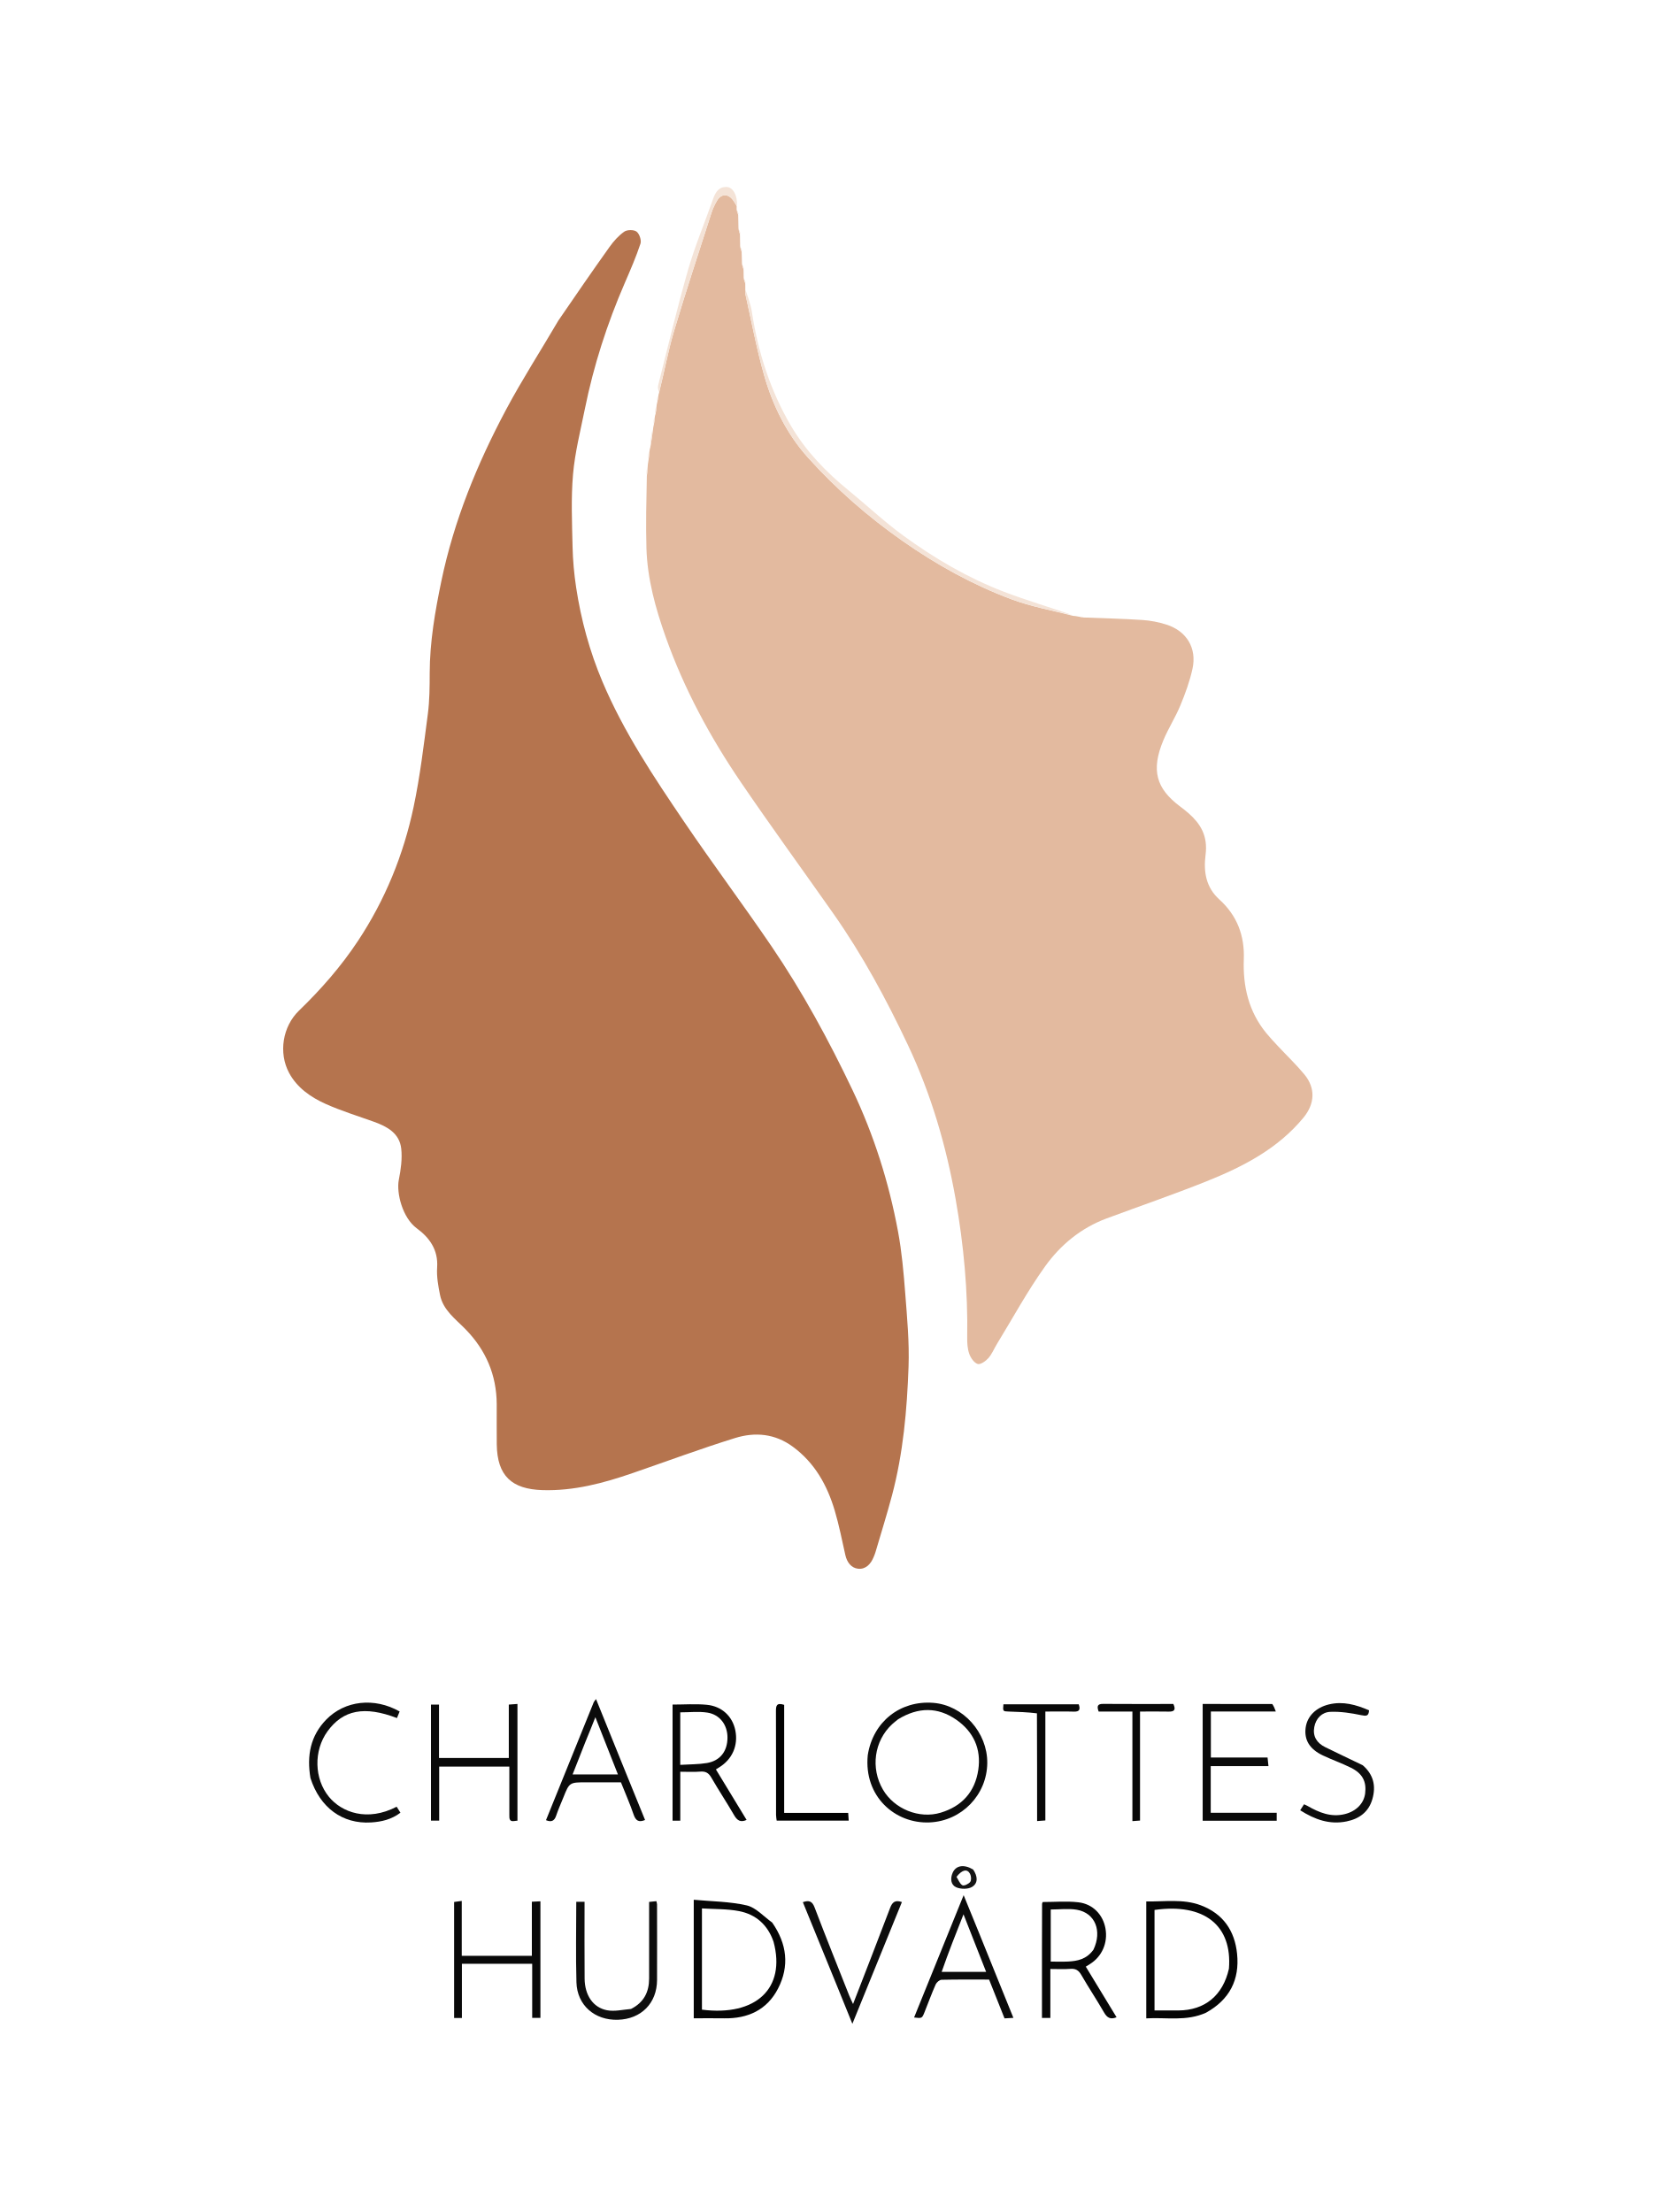
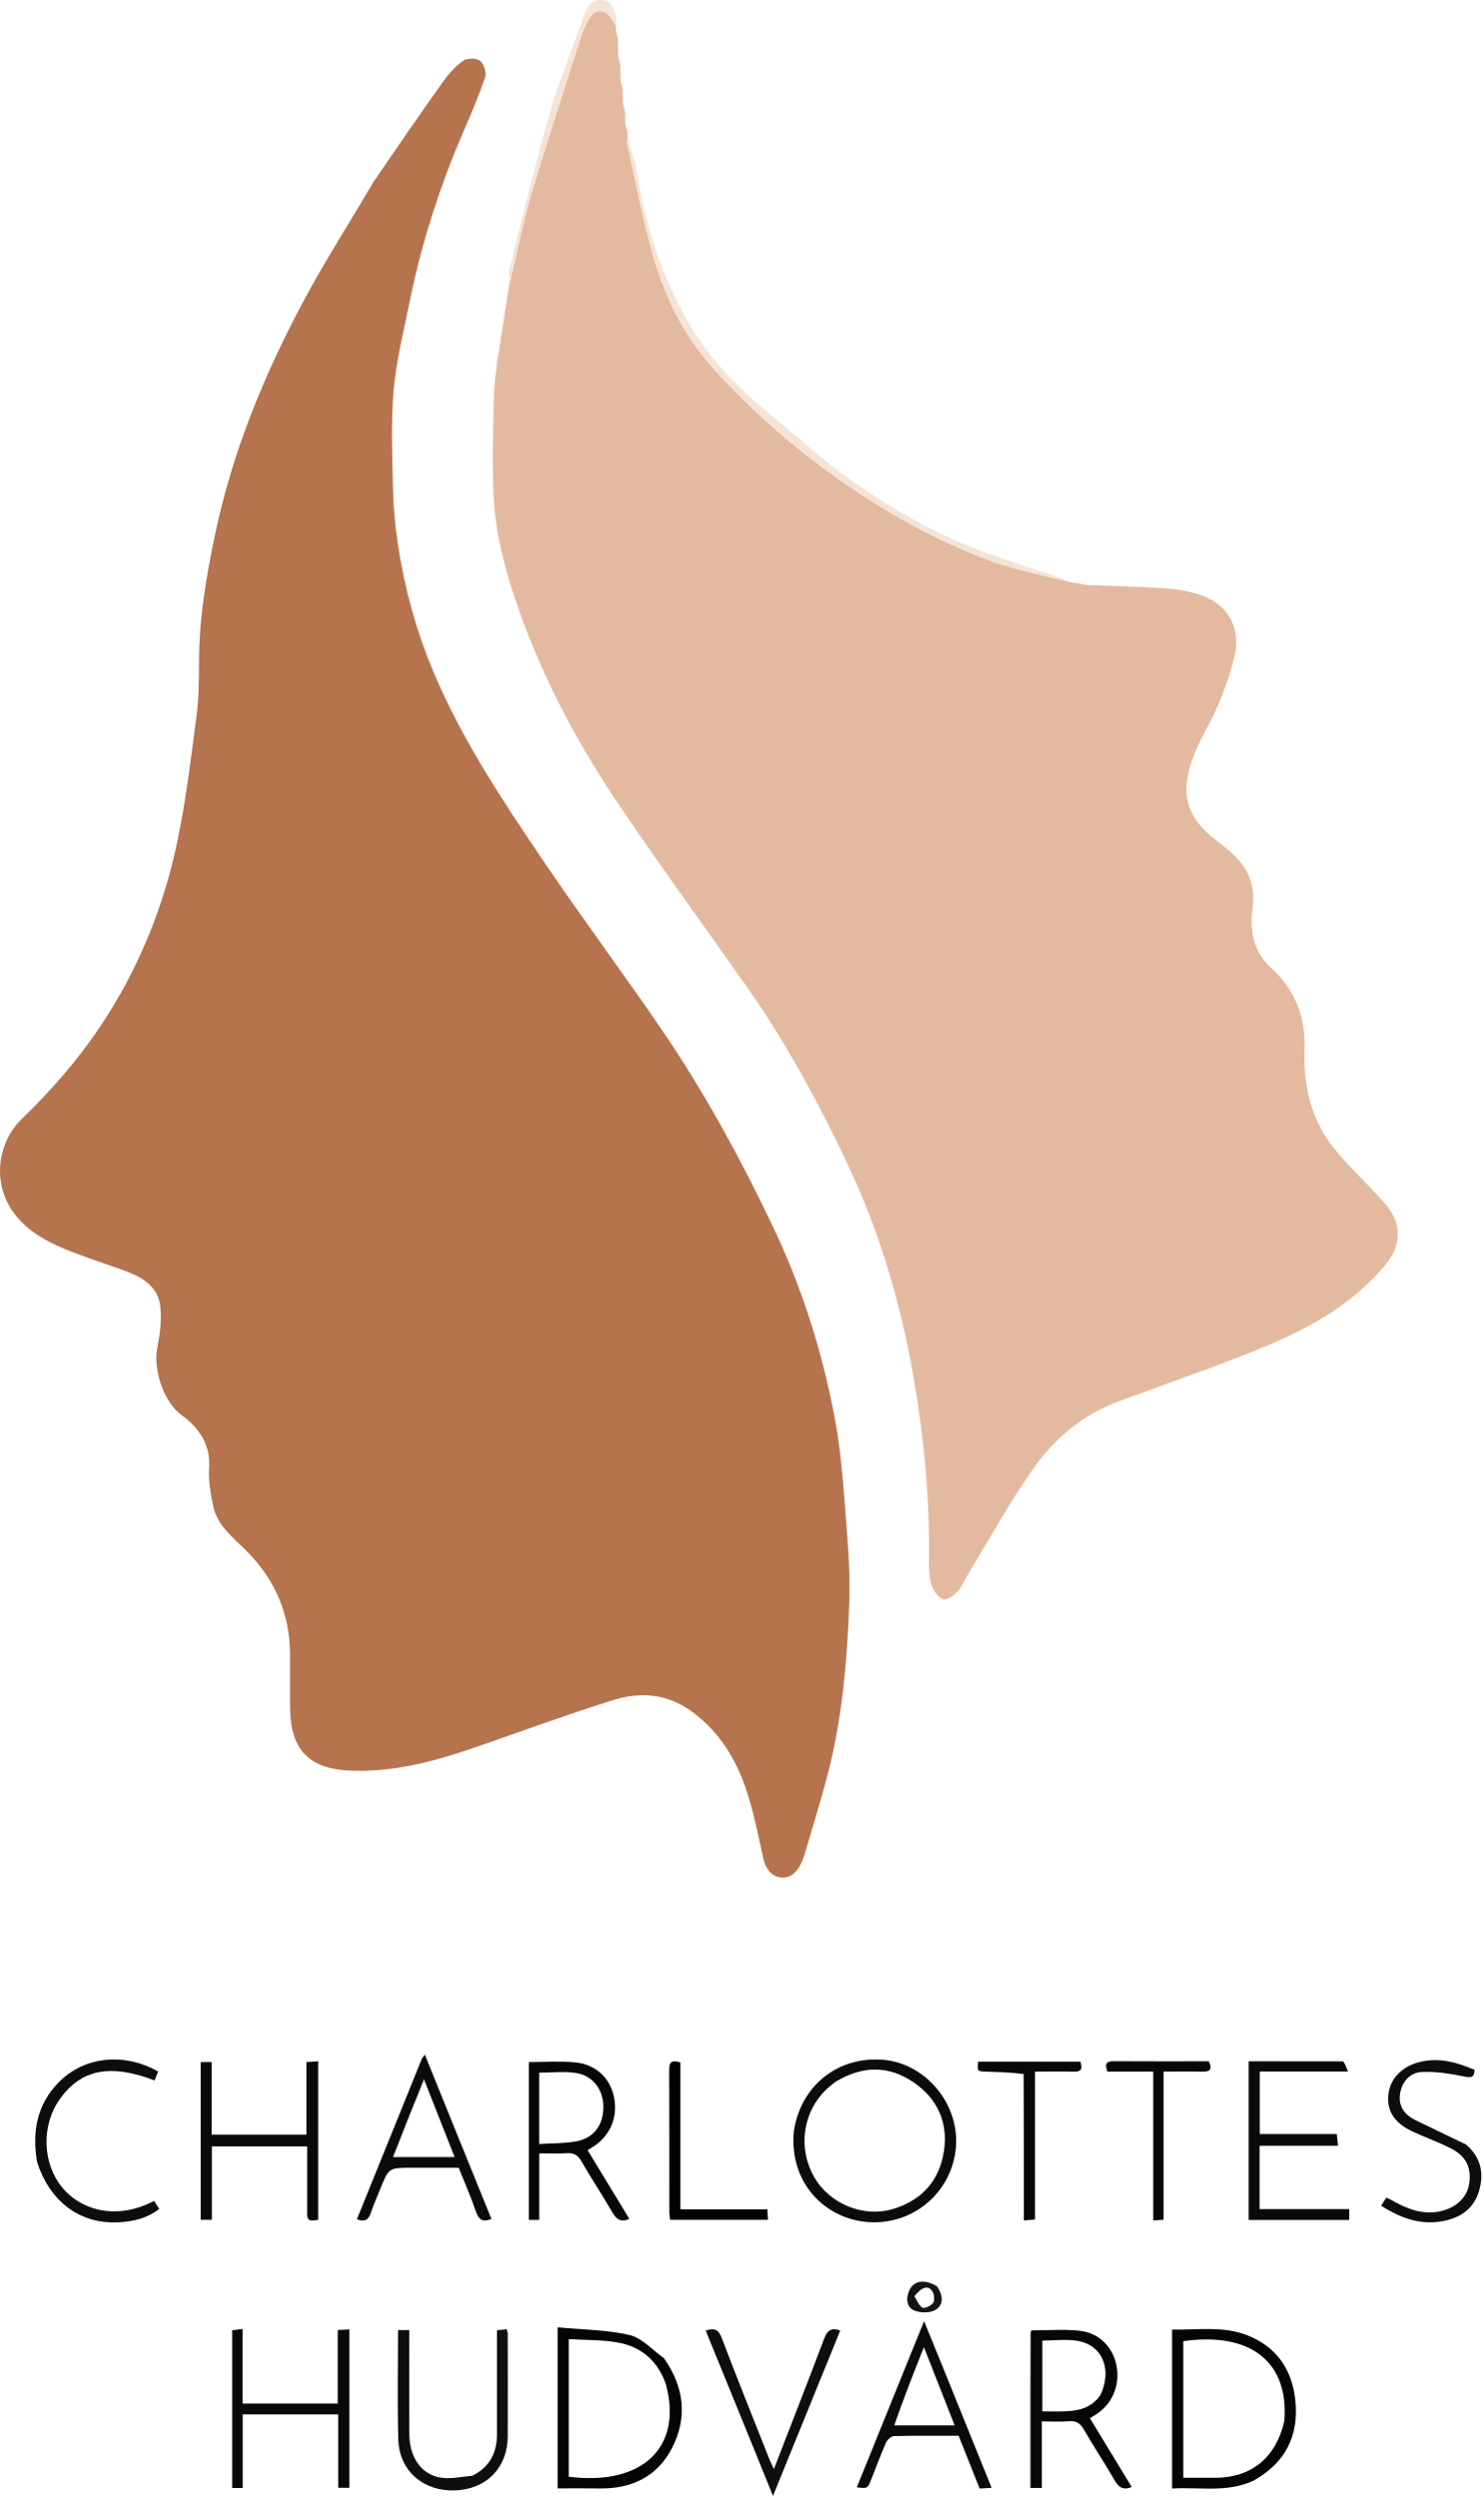
- <svg xmlns="http://www.w3.org/2000/svg" version="1.1" id="Layer_1" x="0px" y="0px" width="100%" viewBox="0 0 952 1256" enable-background="new 0 0 952 1256" xml:space="preserve">
-   <path fill="#B5744E" opacity="1" stroke="none" d=" M316.999,182.004   C326.706,167.823 336.245,153.937 346.026,140.224   C348.351,136.964 351.156,133.808 354.395,131.538   C356.047,130.381 359.874,130.355 361.4,131.529   C363.016,132.773 364.239,136.437 363.598,138.368   C361.086,145.928 357.904,153.279 354.727,160.601   C344.698,183.72 337.003,207.576 332.017,232.278   C329.53,244.594 326.394,256.89 325.312,269.349   C324.132,282.951 324.751,296.736 325.048,310.431   C325.215,318.14 325.923,325.888 327.075,333.515   C329.86,351.957 334.749,369.862 342.02,387.077   C354.06,415.58 371.15,441.18 388.395,466.617   C404.538,490.428 421.778,513.494 437.966,537.276   C455.585,563.162 470.504,590.648 483.962,618.911   C496.16,644.527 504.635,671.405 509.812,699.246   C511.966,710.825 513.008,722.65 513.91,734.413   C514.972,748.251 516.283,762.177 515.791,776.005   C514.917,800.586 512.759,825.133 506.413,849.05   C503.534,859.9 500.165,870.62 497,881.394   C496.726,882.327 496.333,883.227 495.967,884.132   C494.355,888.118 491.427,891.199 487.169,890.741   C483.238,890.318 480.829,887.066 479.906,882.96   C478.015,874.547 476.358,866.055 473.909,857.801   C469.63,843.377 462.598,830.66 450.085,821.455   C439.919,813.976 428.613,813.024 417.311,816.531   C397.706,822.614 378.444,829.798 359.023,836.478   C342.529,842.151 325.883,846.618 308.119,846.11   C290.476,845.606 282.294,837.986 282.021,820.243   C281.903,812.58 282.04,804.913 281.992,797.248   C281.89,780.71 275.85,766.641 264.343,754.821   C258.633,748.956 251.556,743.965 249.807,735.288   C248.777,730.177 247.81,724.847 248.164,719.708   C248.852,709.699 243.842,702.757 236.633,697.48   C228.502,691.528 224.938,677.381 226.421,669.86   C227.559,664.086 228.423,657.979 227.782,652.2   C226.817,643.499 219.86,639.687 212.334,636.976   C203.143,633.665 193.744,630.805 184.858,626.81   C176.416,623.015 168.66,617.664 164.12,609.203   C158.014,597.826 160.419,582.843 169.785,573.796   C182.286,561.72 193.65,548.725 203.242,534.224   C218.657,510.921 229.064,485.404 234.806,458.198   C238.479,440.793 240.58,423.037 242.894,405.373   C243.9,397.694 243.926,389.854 243.949,382.086   C244.001,364.41 246.99,347.125 250.571,329.927   C257.721,295.589 270.875,263.422 287.283,232.626   C296.421,215.476 306.994,199.092 316.999,182.004  z" />
-   <path fill="#E3BA9F" opacity="1" stroke="none" d=" M371.734,236.872   C371.776,236.454 371.817,236.035 372.155,235.075   C372.534,233.31 372.617,232.085 372.7,230.861   C372.77,230.145 372.841,229.428 373.19,228.144   C373.554,226.673 373.639,225.77 373.724,224.867   C373.768,224.449 373.811,224.031 374.159,223.058   C377.175,210.901 379.321,199.131 382.719,187.734   C389.401,165.322 396.754,143.109 403.905,120.838   C404.661,118.483 405.746,116.185 406.993,114.044   C409.393,109.923 413.345,109.817 416.172,113.68   C416.93,114.716 417.526,115.871 418.197,116.971   C418.21,117.39 418.223,117.809 418.187,118.884   C418.45,120.358 418.763,121.175 419.075,121.992   C419.146,124.321 419.216,126.649 419.237,129.743   C419.481,131.336 419.775,132.165 420.069,132.993   C420.12,134.996 420.172,136.999 420.184,139.768   C420.442,141.355 420.742,142.175 421.041,142.996   C421.116,144.995 421.192,146.994 421.224,149.756   C421.489,151.342 421.797,152.166 422.104,152.989   C422.147,154.341 422.19,155.692 422.191,157.791   C422.465,159.355 422.78,160.173 423.094,160.99   C423.115,161.714 423.135,162.438 423.123,163.953   C423.088,165.41 422.958,166.104 423.101,166.737   C426.6,182.239 429.465,197.924 433.826,213.182   C438.739,230.372 446.72,246.497 458.697,259.819   C474.702,277.625 492.741,293.382 512.411,307.159   C531.695,320.665 552.203,332.051 574.224,340.278   C585.465,344.478 597.48,346.609 609.145,349.675   C610.173,349.766 611.201,349.857 612.798,350.208   C613.967,350.519 614.566,350.569 615.165,350.619   C626.297,351.06 637.441,351.303 648.554,352.035   C653.141,352.337 657.797,353.252 662.18,354.648   C673.676,358.309 679.572,368.014 676.983,379.788   C675.426,386.865 672.895,393.801 670.117,400.516   C667.323,407.272 663.302,413.519 660.482,420.266   C653.309,437.423 656.399,447.74 669.943,457.911   C676.83,463.082 683.11,468.71 684.421,477.854   C684.767,480.266 684.736,482.805 684.425,485.227   C683.173,494.963 684.567,503.793 692.269,510.769   C702.282,519.838 706.614,531.198 706.12,544.641   C705.554,560.054 708.856,574.389 718.882,586.608   C720.985,589.173 723.268,591.595 725.532,594.022   C730.522,599.37 735.84,604.441 740.497,610.063   C746.971,617.88 746.428,626.801 740.02,634.58   C725.34,652.401 705.55,662.518 684.765,670.839   C666.101,678.31 647.059,684.836 628.209,691.846   C613.7,697.24 602.032,706.882 593.274,719.118   C583.254,733.116 574.994,748.374 565.991,763.098   C564.345,765.79 563.146,768.851 561.095,771.17   C559.593,772.868 556.613,774.969 555.049,774.478   C553.01,773.838 551.076,771.04 550.268,768.756   C549.243,765.859 549.041,762.54 549.094,759.414   C549.543,733.069 547.096,706.846 542.549,681.055   C537.218,650.814 528.652,621.363 515.397,593.297   C503.148,567.362 489.636,542.283 473.158,518.825   C455.692,493.962 437.787,469.4 420.686,444.29   C403.133,418.516 388.366,391.149 377.91,361.679   C372.127,345.378 367.5,328.672 366.987,311.234   C366.591,297.801 366.931,284.346 367.219,270.205   C367.537,268.286 367.579,267.064 367.621,265.843   C367.712,264.495 367.803,263.147 368.181,261.151   C368.572,258.964 368.676,257.427 368.78,255.889   C368.813,255.467 368.845,255.044 369.178,254.055   C369.896,250.283 370.313,247.078 370.73,243.873   C370.792,243.153 370.854,242.434 371.198,241.12   C371.565,239.308 371.65,238.09 371.734,236.872  z" />
-   <path fill="#0C0C0C" opacity="1" stroke="none" d=" M492.637,996.592   C495.6,977.612 511.067,965.425 529.835,966.898   C546.747,968.225 560.644,983.719 560.48,1001.064   C560.309,1019.074 546.057,1033.982 527.758,1034.79   C508.207,1035.653 490.309,1020.085 492.637,996.592  M509.861,976.227   C508.705,977.179 507.493,978.07 506.402,979.091   C496.274,988.572 494.143,1003.94 501.239,1016.131   C507.669,1027.176 521.832,1032.935 533.998,1029.275   C546.133,1025.624 553.517,1017.441 555.382,1004.938   C557.162,993.002 552.628,983.201 542.817,976.429   C532.402,969.24 521.399,969.177 509.861,976.227  z" />
-   <path fill="#050505" opacity="1" stroke="none" d=" M684.715,1142.812   C673.554,1147.911 662.145,1145.376 650.748,1146.048   C650.748,1123.832 650.748,1102.051 650.748,1079.65   C661.139,1079.873 671.624,1078.044 681.72,1081.857   C694.369,1086.634 700.981,1096.269 702.306,1109.427   C703.784,1124.111 698.1,1135.369 684.715,1142.812  M697.672,1117.867   C699.671,1093.248 683.603,1080.489 655.434,1084.492   C655.434,1103.329 655.434,1122.191 655.434,1141.562   C660.129,1141.562 664.583,1141.583 669.038,1141.558   C683.902,1141.475 694.231,1133.166 697.672,1117.867  z" />
-   <path fill="#050505" opacity="1" stroke="none" d=" M438.378,1091.652   C446.804,1103.741 448.265,1116.395 441.69,1129.148   C435.442,1141.267 424.58,1146.265 411.126,1146.026   C405.47,1145.925 399.811,1146.009 393.848,1146.009   C393.848,1123.904 393.848,1102.01 393.848,1078.705   C404.028,1079.662 414.231,1079.682 423.927,1081.911   C429.117,1083.104 433.434,1088.101 438.378,1091.652  M439.144,1102.531   C435.904,1093.083 429.235,1087.042 419.651,1085.17   C412.781,1083.828 405.598,1084.083 398.5,1083.621   C398.5,1103.434 398.5,1122.292 398.5,1141.106   C429.117,1145.011 446.284,1129.006 439.144,1102.531  z" />
-   <path fill="#090909" opacity="1" stroke="none" d=" M289.158,1030.714   C289.158,1021.282 289.158,1012.324 289.158,1003.106   C275.763,1003.106 262.694,1003.106 249.328,1003.106   C249.328,1013.346 249.328,1023.455 249.328,1033.78   C247.623,1033.78 246.214,1033.78 244.667,1033.78   C244.667,1011.768 244.667,989.991 244.667,967.874   C246.167,967.874 247.53,967.874 249.232,967.874   C249.232,977.994 249.232,987.934 249.232,998.197   C262.493,998.197 275.425,998.197 288.852,998.197   C288.852,988.35 288.852,978.3 288.852,967.885   C290.704,967.747 292.094,967.644 293.763,967.52   C293.763,989.762 293.763,1011.661 293.763,1033.819   C291.643,1033.826 288.911,1035.365 289.158,1030.714  z" />
-   <path fill="#090909" opacity="1" stroke="none" d=" M276,1110.526   C284.822,1110.526 293.142,1110.526 301.941,1110.526   C301.941,1100.309 301.941,1090.244 301.941,1079.824   C303.787,1079.732 305.175,1079.663 306.799,1079.582   C306.799,1101.832 306.799,1123.732 306.799,1145.758   C305.281,1145.758 303.9,1145.758 302.129,1145.758   C302.129,1135.427 302.129,1125.346 302.129,1115.07   C288.659,1115.07 275.583,1115.07 262.228,1115.07   C262.228,1125.41 262.228,1135.526 262.228,1145.827   C260.662,1145.827 259.373,1145.827 257.803,1145.827   C257.803,1124.014 257.803,1102.273 257.803,1079.961   C258.869,1079.815 260.222,1079.63 262.142,1079.367   C262.142,1089.844 262.142,1099.892 262.142,1110.526   C266.93,1110.526 271.215,1110.526 276,1110.526  z" />
-   <path fill="#0A0A0A" opacity="1" stroke="none" d=" M722.273,967.564   C723.153,968.782 723.6,969.967 724.296,971.811   C711.487,971.811 699.552,971.811 687.418,971.811   C687.418,980.68 687.418,989.118 687.418,997.927   C697.996,997.927 708.587,997.927 719.6,997.927   C719.778,999.604 719.923,1000.962 720.122,1002.835   C708.983,1002.835 698.224,1002.835 687.343,1002.835   C687.343,1011.783 687.343,1020.254 687.343,1029.302   C699.791,1029.302 712.19,1029.302 724.799,1029.302   C724.799,1031.128 724.799,1032.379 724.799,1033.826   C710.827,1033.826 696.902,1033.826 682.77,1033.826   C682.77,1011.781 682.77,989.888 682.77,967.531   C695.955,967.531 708.898,967.531 722.273,967.564  z" />
-   <path fill="#070707" opacity="1" stroke="none" d=" M386.201,1028.702   C386.201,1030.65 386.201,1032.135 386.201,1033.815   C384.691,1033.815 383.404,1033.815 381.822,1033.815   C381.822,1011.871 381.822,989.983 381.822,967.876   C388.367,967.876 394.849,967.386 401.226,967.996   C409.902,968.826 415.881,974.633 417.465,982.574   C419.164,991.094 415.736,998.935 408.315,1003.504   C407.771,1003.839 407.234,1004.186 406.424,1004.696   C412.255,1014.292 418.024,1023.785 423.848,1033.368   C420.327,1034.971 418.464,1033.623 416.737,1030.636   C412.578,1023.442 407.96,1016.512 403.812,1009.31   C402.269,1006.63 400.52,1005.687 397.491,1005.941   C393.865,1006.246 390.193,1006.013 386.201,1006.013   C386.201,1013.634 386.201,1020.936 386.201,1028.702  M386.184,995.352   C386.184,997.431 386.184,999.509 386.184,1002.112   C391.75,1001.762 396.593,1001.854 401.29,1001.07   C408.835,999.811 412.966,994.394 412.998,986.663   C413.028,979.508 408.715,973.544 401.596,972.436   C396.663,971.668 391.513,972.288 386.184,972.288   C386.184,979.814 386.184,987.099 386.184,995.352  z" />
-   <path fill="#070707" opacity="1" stroke="none" d=" M591.534,1106   C591.551,1097.337 591.564,1089.175 591.597,1081.012   C591.599,1080.71 591.801,1080.409 591.951,1079.991   C598.679,1079.991 605.508,1079.388 612.184,1080.145   C620.473,1081.084 626.194,1087.216 627.583,1095.024   C629.027,1103.15 625.636,1110.924 618.772,1115.219   C618.081,1115.651 617.39,1116.082 616.42,1116.689   C622.232,1126.252 628,1135.744 633.882,1145.421   C630.41,1146.856 628.506,1145.715 626.766,1142.688   C622.625,1135.486 617.99,1128.568 613.851,1121.365   C612.315,1118.691 610.592,1117.702 607.562,1117.944   C603.933,1118.235 600.263,1118.013 596.298,1118.013   C596.298,1127.411 596.298,1136.516 596.298,1145.814   C594.696,1145.814 593.409,1145.814 591.534,1145.814   C591.534,1132.678 591.534,1119.589 591.534,1106  M620.771,1107.037   C625.789,1096.446 621.769,1086.213 611.369,1084.385   C606.588,1083.544 601.535,1084.241 596.514,1084.241   C596.514,1094.058 596.514,1103.768 596.514,1113.816   C599.973,1113.816 603.117,1113.94 606.249,1113.789   C611.686,1113.525 616.862,1112.516 620.771,1107.037  z" />
-   <path fill="#0E0E0E" opacity="1" stroke="none" d=" M358.249,1140.702   C365.613,1136.967 368.497,1131.012 368.504,1123.413   C368.516,1109.091 368.507,1094.768 368.507,1079.926   C369.896,1079.787 371.233,1079.652 372.635,1079.511   C372.82,1080.372 373.008,1080.84 373.009,1081.307   C373.026,1095.633 373.071,1109.959 373.014,1124.285   C372.961,1137.433 364.005,1146.466 350.777,1146.854   C337.622,1147.24 327.626,1138.605 327.253,1125.593   C326.818,1110.467 327.151,1095.32 327.151,1079.851   C328.769,1079.851 330.135,1079.851 331.858,1079.851   C331.858,1094.549 331.765,1109.01 331.891,1123.469   C331.973,1132.875 336.669,1139.938 344.653,1141.45   C348.878,1142.251 353.467,1141.131 358.249,1140.702  z" />
-   <path fill="#0B0B0B" opacity="1" stroke="none" d=" M555.392,1096.511   C562.085,1113 568.604,1129.146 575.314,1145.768   C573.485,1145.873 571.955,1145.961 570.281,1146.057   C567.337,1138.656 564.471,1131.451 561.516,1124.023   C552.478,1124.023 543.501,1123.925 534.531,1124.143   C533.369,1124.171 531.718,1125.593 531.197,1126.77   C528.915,1131.922 526.98,1137.226 524.891,1142.464   C523.442,1146.096 523.421,1146.088 518.932,1145.558   C528.152,1122.797 537.35,1100.089 547.068,1076.099   C550.09,1083.542 552.653,1089.855 555.392,1096.511  M534.586,1119.666   C542.776,1119.666 550.967,1119.666 559.842,1119.666   C555.533,1108.706 551.511,1098.475 546.989,1086.975   C542.46,1098.425 538.413,1108.657 534.586,1119.666  z" />
-   <path fill="#0B0B0B" opacity="1" stroke="none" d=" M333.047,1012.022   C323.261,1012.022 323.263,1012.023 319.777,1020.749   C318.421,1024.142 316.891,1027.476 315.747,1030.939   C314.734,1034.005 312.975,1034.759 309.961,1033.518   C318.993,1011.193 328.021,988.873 337.066,966.561   C337.236,966.14 337.602,965.8 338.366,964.749   C343.124,976.513 347.676,987.789 352.246,999.059   C356.863,1010.446 361.499,1021.825 366.21,1033.41   C362.649,1034.899 360.922,1033.855 359.707,1030.306   C357.617,1024.202 355.006,1018.277 352.512,1012.022   C346.175,1012.022 339.856,1012.022 333.047,1012.022  M332.405,988.91   C329.988,995.045 327.571,1001.18 325.06,1007.554   C333.708,1007.554 341.887,1007.554 350.803,1007.554   C346.55,996.765 342.487,986.454 337.994,975.053   C335.921,980.282 334.346,984.256 332.405,988.91  z" />
-   <path fill="#0D0D0D" opacity="1" stroke="none" d=" M773.642,1002.327   C779.899,1007.739 781.205,1014.295 779.099,1021.582   C776.994,1028.87 771.682,1032.749 764.437,1034.227   C754.836,1036.186 746.446,1033.174 738.126,1027.899   C738.915,1026.665 739.571,1025.639 740.304,1024.494   C741.115,1024.871 741.714,1025.098 742.263,1025.413   C748.891,1029.216 755.712,1032.038 763.611,1030.03   C769.959,1028.416 774.305,1023.985 775.012,1018.279   C775.841,1011.587 773.497,1006.999 766.941,1003.743   C761.741,1001.162 756.221,999.232 750.971,996.743   C743.452,993.18 740.321,987.929 741.223,981.036   C742.073,974.542 747.04,969.571 754.441,967.786   C762.48,965.846 769.88,967.98 777.224,971.133   C776.996,974.512 775.667,974.484 772.748,973.882   C767.008,972.697 761.049,971.757 755.235,972.002   C750.49,972.202 747.054,975.679 746.127,980.648   C745.137,985.957 747.645,989.724 752.264,992.021   C759.243,995.491 766.326,998.749 773.642,1002.327  z" />
-   <path fill="#0D0D0D" opacity="1" stroke="none" d=" M176.246,1009.593   C174.096,996.869 176.22,985.639 185.195,976.415   C195.781,965.535 212.528,963.66 226.872,971.801   C226.379,973.013 225.866,974.276 225.356,975.534   C206.92,968.475 194.759,970.867 185.907,983.098   C177.967,994.069 178.355,1010.029 186.751,1020.268   C193.985,1029.09 208.51,1034.552 225.184,1025.877   C225.835,1026.906 226.503,1027.961 227.334,1029.274   C222.292,1033.121 216.552,1034.448 210.61,1034.808   C194.437,1035.788 181.652,1026.437 176.246,1009.593  z" />
-   <path fill="#0E0E0E" opacity="1" stroke="none" d=" M475.861,1129.306   C469.103,1112.685 462.465,1096.429 455.786,1080.077   C459.407,1078.802 461.134,1079.6 462.461,1083.086   C468.842,1099.849 475.538,1116.491 482.14,1133.17   C482.669,1134.506 483.326,1135.792 484.289,1137.901   C491.519,1119.215 498.503,1101.367 505.285,1083.443   C506.485,1080.274 507.949,1078.61 512.023,1080.001   C502.77,1102.75 493.525,1125.478 483.897,1149.15   C480.947,1141.891 478.465,1135.781 475.861,1129.306  z" />
-   <path fill="#F4E3D7" opacity="1" stroke="none" d=" M609.012,349.351   C597.48,346.609 585.465,344.478 574.224,340.278   C552.203,332.051 531.695,320.665 512.411,307.159   C492.741,293.382 474.702,277.625 458.697,259.819   C446.72,246.497 438.739,230.372 433.826,213.182   C429.465,197.924 426.6,182.239 423.101,166.737   C422.958,166.104 423.088,165.41 423.166,164.313   C424.48,168.335 426.179,172.717 426.876,177.253   C430.386,200.092 437.314,221.785 448.998,241.725   C457.438,256.129 468.943,268.021 481.871,278.568   C492.261,287.044 502.07,296.293 512.882,304.176   C530.56,317.065 549.434,328.156 569.931,336.004   C582.704,340.894 595.883,344.722 609.012,349.351  z" />
-   <path fill="#080808" opacity="1" stroke="none" d=" M588.679,972.853   C583.292,972.176 578.003,972.01 572.714,971.837   C569.296,971.725 569.296,971.72 569.649,967.719   C583.896,967.719 598.158,967.719 612.407,967.719   C613.34,970.46 613.014,971.975 609.728,971.879   C604.427,971.724 599.118,971.837 593.458,971.837   C593.458,992.511 593.458,1012.877 593.458,1033.673   C591.793,1033.797 590.45,1033.897 588.776,1034.022   C588.776,1013.549 588.776,993.455 588.679,972.853  z" />
-   <path fill="#080808" opacity="1" stroke="none" d=" M647.203,1013   C647.203,1020.15 647.203,1026.8 647.203,1033.736   C645.841,1033.835 644.597,1033.926 642.875,1034.052   C642.875,1013.272 642.875,992.762 642.875,971.827   C636.157,971.827 629.889,971.827 623.718,971.827   C622.615,968.82 623.015,967.463 626.26,967.489   C639.553,967.595 652.847,967.533 666.116,967.533   C667.554,970.608 666.899,971.949 663.531,971.87   C658.233,971.745 652.931,971.837 647.203,971.837   C647.203,985.653 647.203,999.077 647.203,1013  z" />
-   <path fill="#010101" opacity="1" stroke="none" d=" M445.183,1004   C445.183,1012.626 445.183,1020.752 445.183,1029.375   C457.442,1029.375 469.337,1029.375 481.525,1029.375   C481.637,1031.083 481.717,1032.312 481.813,1033.779   C468.137,1033.779 454.695,1033.779 440.934,1033.779   C440.814,1032.761 440.575,1031.674 440.574,1030.586   C440.552,1010.95 440.598,991.314 440.515,971.679   C440.503,968.701 440.762,966.579 445.183,968.038   C445.183,979.669 445.183,991.585 445.183,1004  z" />
-   <path fill="#F4E3D7" opacity="1" stroke="none" d=" M418.432,116.712   C417.526,115.871 416.93,114.716 416.172,113.68   C413.345,109.817 409.393,109.923 406.993,114.044   C405.746,116.185 404.661,118.483 403.905,120.838   C396.754,143.109 389.401,165.322 382.719,187.734   C379.321,199.131 377.175,210.901 374.158,222.743   C373.76,221.596 373.305,220.116 373.63,218.834   C379.186,196.919 384.391,174.9 390.635,153.18   C394.557,139.537 400.129,126.372 404.833,112.948   C406.213,109.008 408.172,105.872 412.801,106.201   C416.217,106.444 418.623,110.996 418.432,116.712  z" />
-   <path fill="#141414" opacity="1" stroke="none" d=" M552.452,1061.524   C555.017,1065.256 555.427,1069.24 551.849,1071.404   C549.563,1072.786 545.436,1072.742 542.874,1071.632   C539.75,1070.279 539.387,1066.645 540.832,1063.375   C542.675,1059.204 547.175,1058.397 552.452,1061.524  M543.015,1065.713   C544.09,1067.37 544.84,1069.593 546.364,1070.47   C547.258,1070.984 549.911,1069.75 550.795,1068.57   C551.537,1067.579 551.376,1065.257 550.713,1064   C549.154,1061.042 546.291,1061.505 543.015,1065.713  z" />
-   <path fill="#F4E3D7" opacity="1" stroke="none" d=" M370.394,244.005   C370.313,247.078 369.896,250.283 369.177,253.737   C369.269,250.703 369.664,247.42 370.394,244.005  z" />
-   <path fill="#F4E3D7" opacity="1" stroke="none" d=" M368.456,255.998   C368.676,257.427 368.572,258.964 368.171,260.744   C367.96,259.36 368.046,257.734 368.456,255.998  z" />
-   <path fill="#F4E3D7" opacity="1" stroke="none" d=" M371.429,236.98   C371.65,238.09 371.565,239.308 371.195,240.758   C370.98,239.69 371.052,238.389 371.429,236.98  z" />
-   <path fill="#F4E3D7" opacity="1" stroke="none" d=" M372.399,230.972   C372.617,232.085 372.534,233.31 372.155,234.759   C371.938,233.684 372.018,232.384 372.399,230.972  z" />
-   <path fill="#F4E3D7" opacity="1" stroke="none" d=" M367.331,265.968   C367.579,267.064 367.537,268.286 367.216,269.751   C366.972,268.694 367.007,267.394 367.331,265.968  z" />
-   <path fill="#F4E3D7" opacity="1" stroke="none" d=" M373.435,224.96   C373.639,225.77 373.554,226.673 373.188,227.783   C372.987,227.012 373.066,226.032 373.435,224.96  z" />
-   <path fill="#F4E3D7" opacity="1" stroke="none" d=" M423.325,160.792   C422.78,160.173 422.465,159.355 422.25,158.192   C422.753,158.761 423.154,159.677 423.325,160.792  z" />
-   <path fill="#F4E3D7" opacity="1" stroke="none" d=" M422.331,152.79   C421.797,152.166 421.489,151.342 421.301,150.175   C421.8,150.751 422.179,151.671 422.331,152.79  z" />
-   <path fill="#F4E3D7" opacity="1" stroke="none" d=" M421.278,142.801   C420.742,142.175 420.442,141.355 420.245,140.191   C420.736,140.767 421.125,141.686 421.278,142.801  z" />
-   <path fill="#F4E3D7" opacity="1" stroke="none" d=" M420.299,132.798   C419.775,132.165 419.481,131.336 419.316,130.168   C419.806,130.753 420.168,131.678 420.299,132.798  z" />
-   <path fill="#F4E3D7" opacity="1" stroke="none" d=" M419.307,121.794   C418.763,121.175 418.45,120.358 418.237,119.195   C418.737,119.765 419.138,120.68 419.307,121.794  z" />
-   <path fill="#F4E3D7" opacity="1" stroke="none" d=" M615.077,350.371   C614.566,350.569 613.967,350.519 613.186,350.211   C613.666,350.01 614.327,350.067 615.077,350.371  z" />
+ <svg xmlns="http://www.w3.org/2000/svg" width="100%" height="100%" viewBox="0 0 620 1043" version="1.1" xml:space="preserve" style="fill-rule:evenodd;clip-rule:evenodd;stroke-linejoin:round;stroke-miterlimit:2;">
+   <g transform="matrix(1,0,0,1,-160.759,-106.177)">
+     <path d="M316.999,182.004C326.706,167.823 336.245,153.937 346.026,140.224C348.351,136.964 351.156,133.808 354.395,131.538C356.047,130.381 359.874,130.355 361.4,131.529C363.016,132.773 364.239,136.437 363.598,138.368C361.086,145.928 357.904,153.279 354.727,160.601C344.698,183.72 337.003,207.576 332.017,232.278C329.53,244.594 326.394,256.89 325.312,269.349C324.132,282.951 324.751,296.736 325.048,310.431C325.215,318.14 325.923,325.888 327.075,333.515C329.86,351.957 334.749,369.862 342.02,387.077C354.06,415.58 371.15,441.18 388.395,466.617C404.538,490.428 421.778,513.494 437.966,537.276C455.585,563.162 470.504,590.648 483.962,618.911C496.16,644.527 504.635,671.405 509.812,699.246C511.966,710.825 513.008,722.65 513.91,734.413C514.972,748.251 516.283,762.177 515.791,776.005C514.917,800.586 512.759,825.133 506.413,849.05C503.534,859.9 500.165,870.62 497,881.394C496.726,882.327 496.333,883.227 495.967,884.132C494.355,888.118 491.427,891.199 487.169,890.741C483.238,890.318 480.829,887.066 479.906,882.96C478.015,874.547 476.358,866.055 473.909,857.801C469.63,843.377 462.598,830.66 450.085,821.455C439.919,813.976 428.613,813.024 417.311,816.531C397.706,822.614 378.444,829.798 359.023,836.478C342.529,842.151 325.883,846.618 308.119,846.11C290.476,845.606 282.294,837.986 282.021,820.243C281.903,812.58 282.04,804.913 281.992,797.248C281.89,780.71 275.85,766.641 264.343,754.821C258.633,748.956 251.556,743.965 249.807,735.288C248.777,730.177 247.81,724.847 248.164,719.708C248.852,709.699 243.842,702.757 236.633,697.48C228.502,691.528 224.938,677.381 226.421,669.86C227.559,664.086 228.423,657.979 227.782,652.2C226.817,643.499 219.86,639.687 212.334,636.976C203.143,633.665 193.744,630.805 184.858,626.81C176.416,623.015 168.66,617.664 164.12,609.203C158.014,597.826 160.419,582.843 169.785,573.796C182.286,561.72 193.65,548.725 203.242,534.224C218.657,510.921 229.064,485.404 234.806,458.198C238.479,440.793 240.58,423.037 242.894,405.373C243.9,397.694 243.926,389.854 243.949,382.086C244.001,364.41 246.99,347.125 250.571,329.927C257.721,295.589 270.875,263.422 287.283,232.626C296.421,215.476 306.994,199.092 316.999,182.004Z" style="fill:rgb(181,116,78);fill-rule:nonzero;" />
+   </g>
+   <g transform="matrix(1,0,0,1,-160.759,-106.177)">
+     <path d="M371.734,236.872C371.776,236.454 371.817,236.035 372.155,235.075C372.534,233.31 372.617,232.085 372.7,230.861C372.77,230.145 372.841,229.428 373.19,228.144C373.554,226.673 373.639,225.77 373.724,224.867C373.768,224.449 373.811,224.031 374.159,223.058C377.175,210.901 379.321,199.131 382.719,187.734C389.401,165.322 396.754,143.109 403.905,120.838C404.661,118.483 405.746,116.185 406.993,114.044C409.393,109.923 413.345,109.817 416.172,113.68C416.93,114.716 417.526,115.871 418.197,116.971C418.21,117.39 418.223,117.809 418.187,118.884C418.45,120.358 418.763,121.175 419.075,121.992C419.146,124.321 419.216,126.649 419.237,129.743C419.481,131.336 419.775,132.165 420.069,132.993C420.12,134.996 420.172,136.999 420.184,139.768C420.442,141.355 420.742,142.175 421.041,142.996C421.116,144.995 421.192,146.994 421.224,149.756C421.489,151.342 421.797,152.166 422.104,152.989C422.147,154.341 422.19,155.692 422.191,157.791C422.465,159.355 422.78,160.173 423.094,160.99C423.115,161.714 423.135,162.438 423.123,163.953C423.088,165.41 422.958,166.104 423.101,166.737C426.6,182.239 429.465,197.924 433.826,213.182C438.739,230.372 446.72,246.497 458.697,259.819C474.702,277.625 492.741,293.382 512.411,307.159C531.695,320.665 552.203,332.051 574.224,340.278C585.465,344.478 597.48,346.609 609.145,349.675C610.173,349.766 611.201,349.857 612.798,350.208C613.967,350.519 614.566,350.569 615.165,350.619C626.297,351.06 637.441,351.303 648.554,352.035C653.141,352.337 657.797,353.252 662.18,354.648C673.676,358.309 679.572,368.014 676.983,379.788C675.426,386.865 672.895,393.801 670.117,400.516C667.323,407.272 663.302,413.519 660.482,420.266C653.309,437.423 656.399,447.74 669.943,457.911C676.83,463.082 683.11,468.71 684.421,477.854C684.767,480.266 684.736,482.805 684.425,485.227C683.173,494.963 684.567,503.793 692.269,510.769C702.282,519.838 706.614,531.198 706.12,544.641C705.554,560.054 708.856,574.389 718.882,586.608C720.985,589.173 723.268,591.595 725.532,594.022C730.522,599.37 735.84,604.441 740.497,610.063C746.971,617.88 746.428,626.801 740.02,634.58C725.34,652.401 705.55,662.518 684.765,670.839C666.101,678.31 647.059,684.836 628.209,691.846C613.7,697.24 602.032,706.882 593.274,719.118C583.254,733.116 574.994,748.374 565.991,763.098C564.345,765.79 563.146,768.851 561.095,771.17C559.593,772.868 556.613,774.969 555.049,774.478C553.01,773.838 551.076,771.04 550.268,768.756C549.243,765.859 549.041,762.54 549.094,759.414C549.543,733.069 547.096,706.846 542.549,681.055C537.218,650.814 528.652,621.363 515.397,593.297C503.148,567.362 489.636,542.283 473.158,518.825C455.692,493.962 437.787,469.4 420.686,444.29C403.133,418.516 388.366,391.149 377.91,361.679C372.127,345.378 367.5,328.672 366.987,311.234C366.591,297.801 366.931,284.346 367.219,270.205C367.537,268.286 367.579,267.064 367.621,265.843C367.712,264.495 367.803,263.147 368.181,261.151C368.572,258.964 368.676,257.427 368.78,255.889C368.813,255.467 368.845,255.044 369.178,254.055C369.896,250.283 370.313,247.078 370.73,243.873C370.792,243.153 370.854,242.434 371.198,241.12C371.565,239.308 371.65,238.09 371.734,236.872Z" style="fill:rgb(227,186,159);fill-rule:nonzero;" />
+   </g>
+   <g transform="matrix(1,0,0,1,-160.759,-106.177)">
+     <path d="M492.637,996.592C495.6,977.612 511.067,965.425 529.835,966.898C546.747,968.225 560.644,983.719 560.48,1001.06C560.309,1019.07 546.057,1033.98 527.758,1034.79C508.207,1035.65 490.309,1020.09 492.637,996.592M509.861,976.227C508.705,977.179 507.493,978.07 506.402,979.091C496.274,988.572 494.143,1003.94 501.239,1016.13C507.669,1027.18 521.832,1032.93 533.998,1029.28C546.133,1025.62 553.517,1017.44 555.382,1004.94C557.162,993.002 552.628,983.201 542.817,976.429C532.402,969.24 521.399,969.177 509.861,976.227Z" style="fill:rgb(12,12,12);fill-rule:nonzero;" />
+   </g>
+   <g transform="matrix(1,0,0,1,-160.759,-106.177)">
+     <path d="M684.715,1142.81C673.554,1147.91 662.145,1145.38 650.748,1146.05L650.748,1079.65C661.139,1079.87 671.624,1078.04 681.72,1081.86C694.369,1086.63 700.981,1096.27 702.306,1109.43C703.784,1124.11 698.1,1135.37 684.715,1142.81M697.672,1117.87C699.671,1093.25 683.603,1080.49 655.434,1084.49L655.434,1141.56C660.129,1141.56 664.583,1141.58 669.038,1141.56C683.902,1141.48 694.231,1133.17 697.672,1117.87Z" style="fill:rgb(5,5,5);fill-rule:nonzero;" />
+   </g>
+   <g transform="matrix(1,0,0,1,-160.759,-106.177)">
+     <path d="M438.378,1091.65C446.804,1103.74 448.265,1116.39 441.69,1129.15C435.442,1141.27 424.58,1146.27 411.126,1146.03C405.47,1145.92 399.811,1146.01 393.848,1146.01L393.848,1078.7C404.028,1079.66 414.231,1079.68 423.927,1081.91C429.117,1083.1 433.434,1088.1 438.378,1091.65M439.144,1102.53C435.904,1093.08 429.235,1087.04 419.651,1085.17C412.781,1083.83 405.598,1084.08 398.5,1083.62L398.5,1141.11C429.117,1145.01 446.284,1129.01 439.144,1102.53Z" style="fill:rgb(5,5,5);fill-rule:nonzero;" />
+   </g>
+   <g transform="matrix(1,0,0,1,-160.759,-106.177)">
+     <path d="M289.158,1030.71C289.158,1021.28 289.158,1012.32 289.158,1003.11L249.328,1003.11L249.328,1033.78L244.667,1033.78L244.667,967.874L249.232,967.874L249.232,998.197L288.852,998.197L288.852,967.885C290.704,967.747 292.094,967.644 293.763,967.52L293.763,1033.82C291.643,1033.83 288.911,1035.37 289.158,1030.71Z" style="fill:rgb(9,9,9);fill-rule:nonzero;" />
+   </g>
+   <g transform="matrix(1,0,0,1,-160.759,-106.177)">
+     <path d="M276,1110.53C284.822,1110.53 293.142,1110.53 301.941,1110.53L301.941,1079.82C303.787,1079.73 305.175,1079.66 306.799,1079.58L306.799,1145.76L302.129,1145.76L302.129,1115.07L262.228,1115.07L262.228,1145.83L257.803,1145.83L257.803,1079.96C258.869,1079.82 260.222,1079.63 262.142,1079.37L262.142,1110.53L276,1110.53Z" style="fill:rgb(9,9,9);fill-rule:nonzero;" />
+   </g>
+   <g transform="matrix(1,0,0,1,-160.759,-106.177)">
+     <path d="M722.273,967.564C723.153,968.782 723.6,969.967 724.296,971.811L687.418,971.811L687.418,997.927L719.6,997.927C719.778,999.604 719.923,1000.96 720.122,1002.84L687.343,1002.84L687.343,1029.3L724.799,1029.3L724.799,1033.83L682.77,1033.83L682.77,967.531C695.955,967.531 708.898,967.531 722.273,967.564Z" style="fill:rgb(10,10,10);fill-rule:nonzero;" />
+   </g>
+   <g transform="matrix(1,0,0,1,-160.759,-106.177)">
+     <path d="M386.201,1028.7L386.201,1033.82L381.822,1033.82L381.822,967.876C388.367,967.876 394.849,967.386 401.226,967.996C409.902,968.826 415.881,974.633 417.465,982.574C419.164,991.094 415.736,998.935 408.315,1003.5C407.771,1003.84 407.234,1004.19 406.424,1004.7C412.255,1014.29 418.024,1023.78 423.848,1033.37C420.327,1034.97 418.464,1033.62 416.737,1030.64C412.578,1023.44 407.96,1016.51 403.812,1009.31C402.269,1006.63 400.52,1005.69 397.491,1005.94C393.865,1006.25 390.193,1006.01 386.201,1006.01C386.201,1013.63 386.201,1020.94 386.201,1028.7M386.184,972.288L386.184,1002.11C391.75,1001.76 396.593,1001.85 401.29,1001.07C408.835,999.811 412.966,994.394 412.998,986.663C413.028,979.508 408.715,973.544 401.596,972.436C396.663,971.668 391.513,972.288 386.184,972.288Z" style="fill:rgb(7,7,7);fill-rule:nonzero;" />
+   </g>
+   <g transform="matrix(1,0,0,1,-160.759,-106.177)">
+     <path d="M591.534,1106C591.551,1097.34 591.564,1089.17 591.597,1081.01C591.599,1080.71 591.801,1080.41 591.951,1079.99C598.679,1079.99 605.508,1079.39 612.184,1080.14C620.473,1081.08 626.194,1087.22 627.583,1095.02C629.027,1103.15 625.636,1110.92 618.772,1115.22C618.081,1115.65 617.39,1116.08 616.42,1116.69C622.232,1126.25 628,1135.74 633.882,1145.42C630.41,1146.86 628.506,1145.71 626.766,1142.69C622.625,1135.49 617.99,1128.57 613.851,1121.37C612.315,1118.69 610.592,1117.7 607.562,1117.94C603.933,1118.24 600.263,1118.01 596.298,1118.01L596.298,1145.81L591.534,1145.81L591.534,1106M620.771,1107.04C625.789,1096.45 621.769,1086.21 611.369,1084.38C606.588,1083.54 601.535,1084.24 596.514,1084.24L596.514,1113.82C599.973,1113.82 603.117,1113.94 606.249,1113.79C611.686,1113.53 616.862,1112.52 620.771,1107.04Z" style="fill:rgb(7,7,7);fill-rule:nonzero;" />
+   </g>
+   <g transform="matrix(1,0,0,1,-160.759,-106.177)">
+     <path d="M358.249,1140.7C365.613,1136.97 368.497,1131.01 368.504,1123.41C368.516,1109.09 368.507,1094.77 368.507,1079.93C369.896,1079.79 371.233,1079.65 372.635,1079.51C372.82,1080.37 373.008,1080.84 373.009,1081.31C373.026,1095.63 373.071,1109.96 373.014,1124.29C372.961,1137.43 364.005,1146.47 350.777,1146.85C337.622,1147.24 327.626,1138.61 327.253,1125.59C326.818,1110.47 327.151,1095.32 327.151,1079.85L331.858,1079.85C331.858,1094.55 331.765,1109.01 331.891,1123.47C331.973,1132.88 336.669,1139.94 344.653,1141.45C348.878,1142.25 353.467,1141.13 358.249,1140.7Z" style="fill:rgb(14,14,14);fill-rule:nonzero;" />
+   </g>
+   <g transform="matrix(1,0,0,1,-160.759,-106.177)">
+     <path d="M555.392,1096.51C562.085,1113 568.604,1129.15 575.314,1145.77C573.485,1145.87 571.955,1145.96 570.281,1146.06C567.337,1138.66 564.471,1131.45 561.516,1124.02C552.478,1124.02 543.501,1123.92 534.531,1124.14C533.369,1124.17 531.718,1125.59 531.197,1126.77C528.915,1131.92 526.98,1137.23 524.891,1142.46C523.442,1146.1 523.421,1146.09 518.932,1145.56C528.152,1122.8 537.35,1100.09 547.068,1076.1C550.09,1083.54 552.653,1089.86 555.392,1096.51M534.586,1119.67L559.842,1119.67C555.533,1108.71 551.511,1098.48 546.989,1086.97C542.46,1098.42 538.413,1108.66 534.586,1119.67Z" style="fill:rgb(11,11,11);fill-rule:nonzero;" />
+   </g>
+   <g transform="matrix(1,0,0,1,-160.759,-106.177)">
+     <path d="M333.047,1012.02C323.261,1012.02 323.263,1012.02 319.777,1020.75C318.421,1024.14 316.891,1027.48 315.747,1030.94C314.734,1034.01 312.975,1034.76 309.961,1033.52C318.993,1011.19 328.021,988.873 337.066,966.561C337.236,966.14 337.602,965.8 338.366,964.749C343.124,976.513 347.676,987.789 352.246,999.059C356.863,1010.45 361.499,1021.83 366.21,1033.41C362.649,1034.9 360.922,1033.86 359.707,1030.31C357.617,1024.2 355.006,1018.28 352.512,1012.02L333.047,1012.02M332.405,988.91C329.988,995.045 327.571,1001.18 325.06,1007.55L350.803,1007.55C346.55,996.765 342.487,986.454 337.994,975.053C335.921,980.282 334.346,984.256 332.405,988.91Z" style="fill:rgb(11,11,11);fill-rule:nonzero;" />
+   </g>
+   <g transform="matrix(1,0,0,1,-160.759,-106.177)">
+     <path d="M773.642,1002.33C779.899,1007.74 781.205,1014.3 779.099,1021.58C776.994,1028.87 771.682,1032.75 764.437,1034.23C754.836,1036.19 746.446,1033.17 738.126,1027.9C738.915,1026.66 739.571,1025.64 740.304,1024.49C741.115,1024.87 741.714,1025.1 742.263,1025.41C748.891,1029.22 755.712,1032.04 763.611,1030.03C769.959,1028.42 774.305,1023.99 775.012,1018.28C775.841,1011.59 773.497,1007 766.941,1003.74C761.741,1001.16 756.221,999.232 750.971,996.743C743.452,993.18 740.321,987.929 741.223,981.036C742.073,974.542 747.04,969.571 754.441,967.786C762.48,965.846 769.88,967.98 777.224,971.133C776.996,974.512 775.667,974.484 772.748,973.882C767.008,972.697 761.049,971.757 755.235,972.002C750.49,972.202 747.054,975.679 746.127,980.648C745.137,985.957 747.645,989.724 752.264,992.021C759.243,995.491 766.326,998.749 773.642,1002.33Z" style="fill:rgb(13,13,13);fill-rule:nonzero;" />
+   </g>
+   <g transform="matrix(1,0,0,1,-160.759,-106.177)">
+     <path d="M176.246,1009.59C174.096,996.869 176.22,985.639 185.195,976.415C195.781,965.535 212.528,963.66 226.872,971.801C226.379,973.013 225.866,974.276 225.356,975.534C206.92,968.475 194.759,970.867 185.907,983.098C177.967,994.069 178.355,1010.03 186.751,1020.27C193.985,1029.09 208.51,1034.55 225.184,1025.88C225.835,1026.91 226.503,1027.96 227.334,1029.27C222.292,1033.12 216.552,1034.45 210.61,1034.81C194.437,1035.79 181.652,1026.44 176.246,1009.59Z" style="fill:rgb(13,13,13);fill-rule:nonzero;" />
+   </g>
+   <g transform="matrix(1,0,0,1,-160.759,-106.177)">
+     <path d="M475.861,1129.31C469.103,1112.68 462.465,1096.43 455.786,1080.08C459.407,1078.8 461.134,1079.6 462.461,1083.09C468.842,1099.85 475.538,1116.49 482.14,1133.17C482.669,1134.51 483.326,1135.79 484.289,1137.9C491.519,1119.21 498.503,1101.37 505.285,1083.44C506.485,1080.27 507.949,1078.61 512.023,1080C502.77,1102.75 493.525,1125.48 483.897,1149.15C480.947,1141.89 478.465,1135.78 475.861,1129.31Z" style="fill:rgb(14,14,14);fill-rule:nonzero;" />
+   </g>
+   <g transform="matrix(1,0,0,1,-160.759,-106.177)">
+     <path d="M609.012,349.351C597.48,346.609 585.465,344.478 574.224,340.278C552.203,332.051 531.695,320.665 512.411,307.159C492.741,293.382 474.702,277.625 458.697,259.819C446.72,246.497 438.739,230.372 433.826,213.182C429.465,197.924 426.6,182.239 423.101,166.737C422.958,166.104 423.088,165.41 423.166,164.313C424.48,168.335 426.179,172.717 426.876,177.253C430.386,200.092 437.314,221.785 448.998,241.725C457.438,256.129 468.943,268.021 481.871,278.568C492.261,287.044 502.07,296.293 512.882,304.176C530.56,317.065 549.434,328.156 569.931,336.004C582.704,340.894 595.883,344.722 609.012,349.351Z" style="fill:rgb(244,227,215);fill-rule:nonzero;" />
+   </g>
+   <g transform="matrix(1,0,0,1,-160.759,-106.177)">
+     <path d="M588.679,972.853C583.292,972.176 578.003,972.01 572.714,971.837C569.296,971.725 569.296,971.72 569.649,967.719L612.407,967.719C613.34,970.46 613.014,971.975 609.728,971.879C604.427,971.724 599.118,971.837 593.458,971.837L593.458,1033.67C591.793,1033.8 590.45,1033.9 588.776,1034.02C588.776,1013.55 588.776,993.455 588.679,972.853Z" style="fill:rgb(8,8,8);fill-rule:nonzero;" />
+   </g>
+   <g transform="matrix(1,0,0,1,-160.759,-106.177)">
+     <path d="M647.203,971.837L647.203,1033.74C645.841,1033.84 644.597,1033.93 642.875,1034.05L642.875,971.827L623.718,971.827C622.615,968.82 623.015,967.463 626.26,967.489C639.553,967.595 652.847,967.533 666.116,967.533C667.554,970.608 666.899,971.949 663.531,971.87C658.233,971.745 652.931,971.837 647.203,971.837Z" style="fill:rgb(8,8,8);fill-rule:nonzero;" />
+   </g>
+   <g transform="matrix(1,0,0,1,-160.759,-106.177)">
+     <path d="M445.183,968.038L445.183,1029.38L481.525,1029.38C481.637,1031.08 481.717,1032.31 481.813,1033.78L440.934,1033.78C440.814,1032.76 440.575,1031.67 440.574,1030.59C440.552,1010.95 440.598,991.314 440.515,971.679C440.503,968.701 440.762,966.579 445.183,968.038Z" style="fill:rgb(1,1,1);fill-rule:nonzero;" />
+   </g>
+   <g transform="matrix(1,0,0,1,-160.759,-106.177)">
+     <path d="M418.432,116.712C417.526,115.871 416.93,114.716 416.172,113.68C413.345,109.817 409.393,109.923 406.993,114.044C405.746,116.185 404.661,118.483 403.905,120.838C396.754,143.109 389.401,165.322 382.719,187.734C379.321,199.131 377.175,210.901 374.158,222.743C373.76,221.596 373.305,220.116 373.63,218.834C379.186,196.919 384.391,174.9 390.635,153.18C394.557,139.537 400.129,126.372 404.833,112.948C406.213,109.008 408.172,105.872 412.801,106.201C416.217,106.444 418.623,110.996 418.432,116.712Z" style="fill:rgb(244,227,215);fill-rule:nonzero;" />
+   </g>
+   <g transform="matrix(1,0,0,1,-160.759,-106.177)">
+     <path d="M552.452,1061.52C555.017,1065.26 555.427,1069.24 551.849,1071.4C549.563,1072.79 545.436,1072.74 542.874,1071.63C539.75,1070.28 539.387,1066.64 540.832,1063.38C542.675,1059.2 547.175,1058.4 552.452,1061.52M543.015,1065.71C544.09,1067.37 544.84,1069.59 546.364,1070.47C547.258,1070.98 549.911,1069.75 550.795,1068.57C551.537,1067.58 551.376,1065.26 550.713,1064C549.154,1061.04 546.291,1061.51 543.015,1065.71Z" style="fill:rgb(20,20,20);fill-rule:nonzero;" />
+   </g>
+   <g transform="matrix(1,0,0,1,-160.759,-106.177)">
+     <path d="M370.394,244.005C370.313,247.078 369.896,250.283 369.177,253.737C369.269,250.703 369.664,247.42 370.394,244.005Z" style="fill:rgb(244,227,215);fill-rule:nonzero;" />
+   </g>
+   <g transform="matrix(1,0,0,1,-160.759,-106.177)">
+     <path d="M368.456,255.998C368.676,257.427 368.572,258.964 368.171,260.744C367.96,259.36 368.046,257.734 368.456,255.998Z" style="fill:rgb(244,227,215);fill-rule:nonzero;" />
+   </g>
+   <g transform="matrix(1,0,0,1,-160.759,-106.177)">
+     <path d="M371.429,236.98C371.65,238.09 371.565,239.308 371.195,240.758C370.98,239.69 371.052,238.389 371.429,236.98Z" style="fill:rgb(244,227,215);fill-rule:nonzero;" />
+   </g>
+   <g transform="matrix(1,0,0,1,-160.759,-106.177)">
+     <path d="M372.399,230.972C372.617,232.085 372.534,233.31 372.155,234.759C371.938,233.684 372.018,232.384 372.399,230.972Z" style="fill:rgb(244,227,215);fill-rule:nonzero;" />
+   </g>
+   <g transform="matrix(1,0,0,1,-160.759,-106.177)">
+     <path d="M367.331,265.968C367.579,267.064 367.537,268.286 367.216,269.751C366.972,268.694 367.007,267.394 367.331,265.968Z" style="fill:rgb(244,227,215);fill-rule:nonzero;" />
+   </g>
+   <g transform="matrix(1,0,0,1,-160.759,-106.177)">
+     <path d="M373.435,224.96C373.639,225.77 373.554,226.673 373.188,227.783C372.987,227.012 373.066,226.032 373.435,224.96Z" style="fill:rgb(244,227,215);fill-rule:nonzero;" />
+   </g>
+   <g transform="matrix(1,0,0,1,-160.759,-106.177)">
+     <path d="M423.325,160.792C422.78,160.173 422.465,159.355 422.25,158.192C422.753,158.761 423.154,159.677 423.325,160.792Z" style="fill:rgb(244,227,215);fill-rule:nonzero;" />
+   </g>
+   <g transform="matrix(1,0,0,1,-160.759,-106.177)">
+     <path d="M422.331,152.79C421.797,152.166 421.489,151.342 421.301,150.175C421.8,150.751 422.179,151.671 422.331,152.79Z" style="fill:rgb(244,227,215);fill-rule:nonzero;" />
+   </g>
+   <g transform="matrix(1,0,0,1,-160.759,-106.177)">
+     <path d="M421.278,142.801C420.742,142.175 420.442,141.355 420.245,140.191C420.736,140.767 421.125,141.686 421.278,142.801Z" style="fill:rgb(244,227,215);fill-rule:nonzero;" />
+   </g>
+   <g transform="matrix(1,0,0,1,-160.759,-106.177)">
+     <path d="M420.299,132.798C419.775,132.165 419.481,131.336 419.316,130.168C419.806,130.753 420.168,131.678 420.299,132.798Z" style="fill:rgb(244,227,215);fill-rule:nonzero;" />
+   </g>
+   <g transform="matrix(1,0,0,1,-160.759,-106.177)">
+     <path d="M419.307,121.794C418.763,121.175 418.45,120.358 418.237,119.195C418.737,119.765 419.138,120.68 419.307,121.794Z" style="fill:rgb(244,227,215);fill-rule:nonzero;" />
+   </g>
+   <g transform="matrix(1,0,0,1,-160.759,-106.177)">
+     <path d="M615.077,350.371C614.566,350.569 613.967,350.519 613.186,350.211C613.666,350.01 614.327,350.067 615.077,350.371Z" style="fill:rgb(244,227,215);fill-rule:nonzero;" />
+   </g>
</svg>
